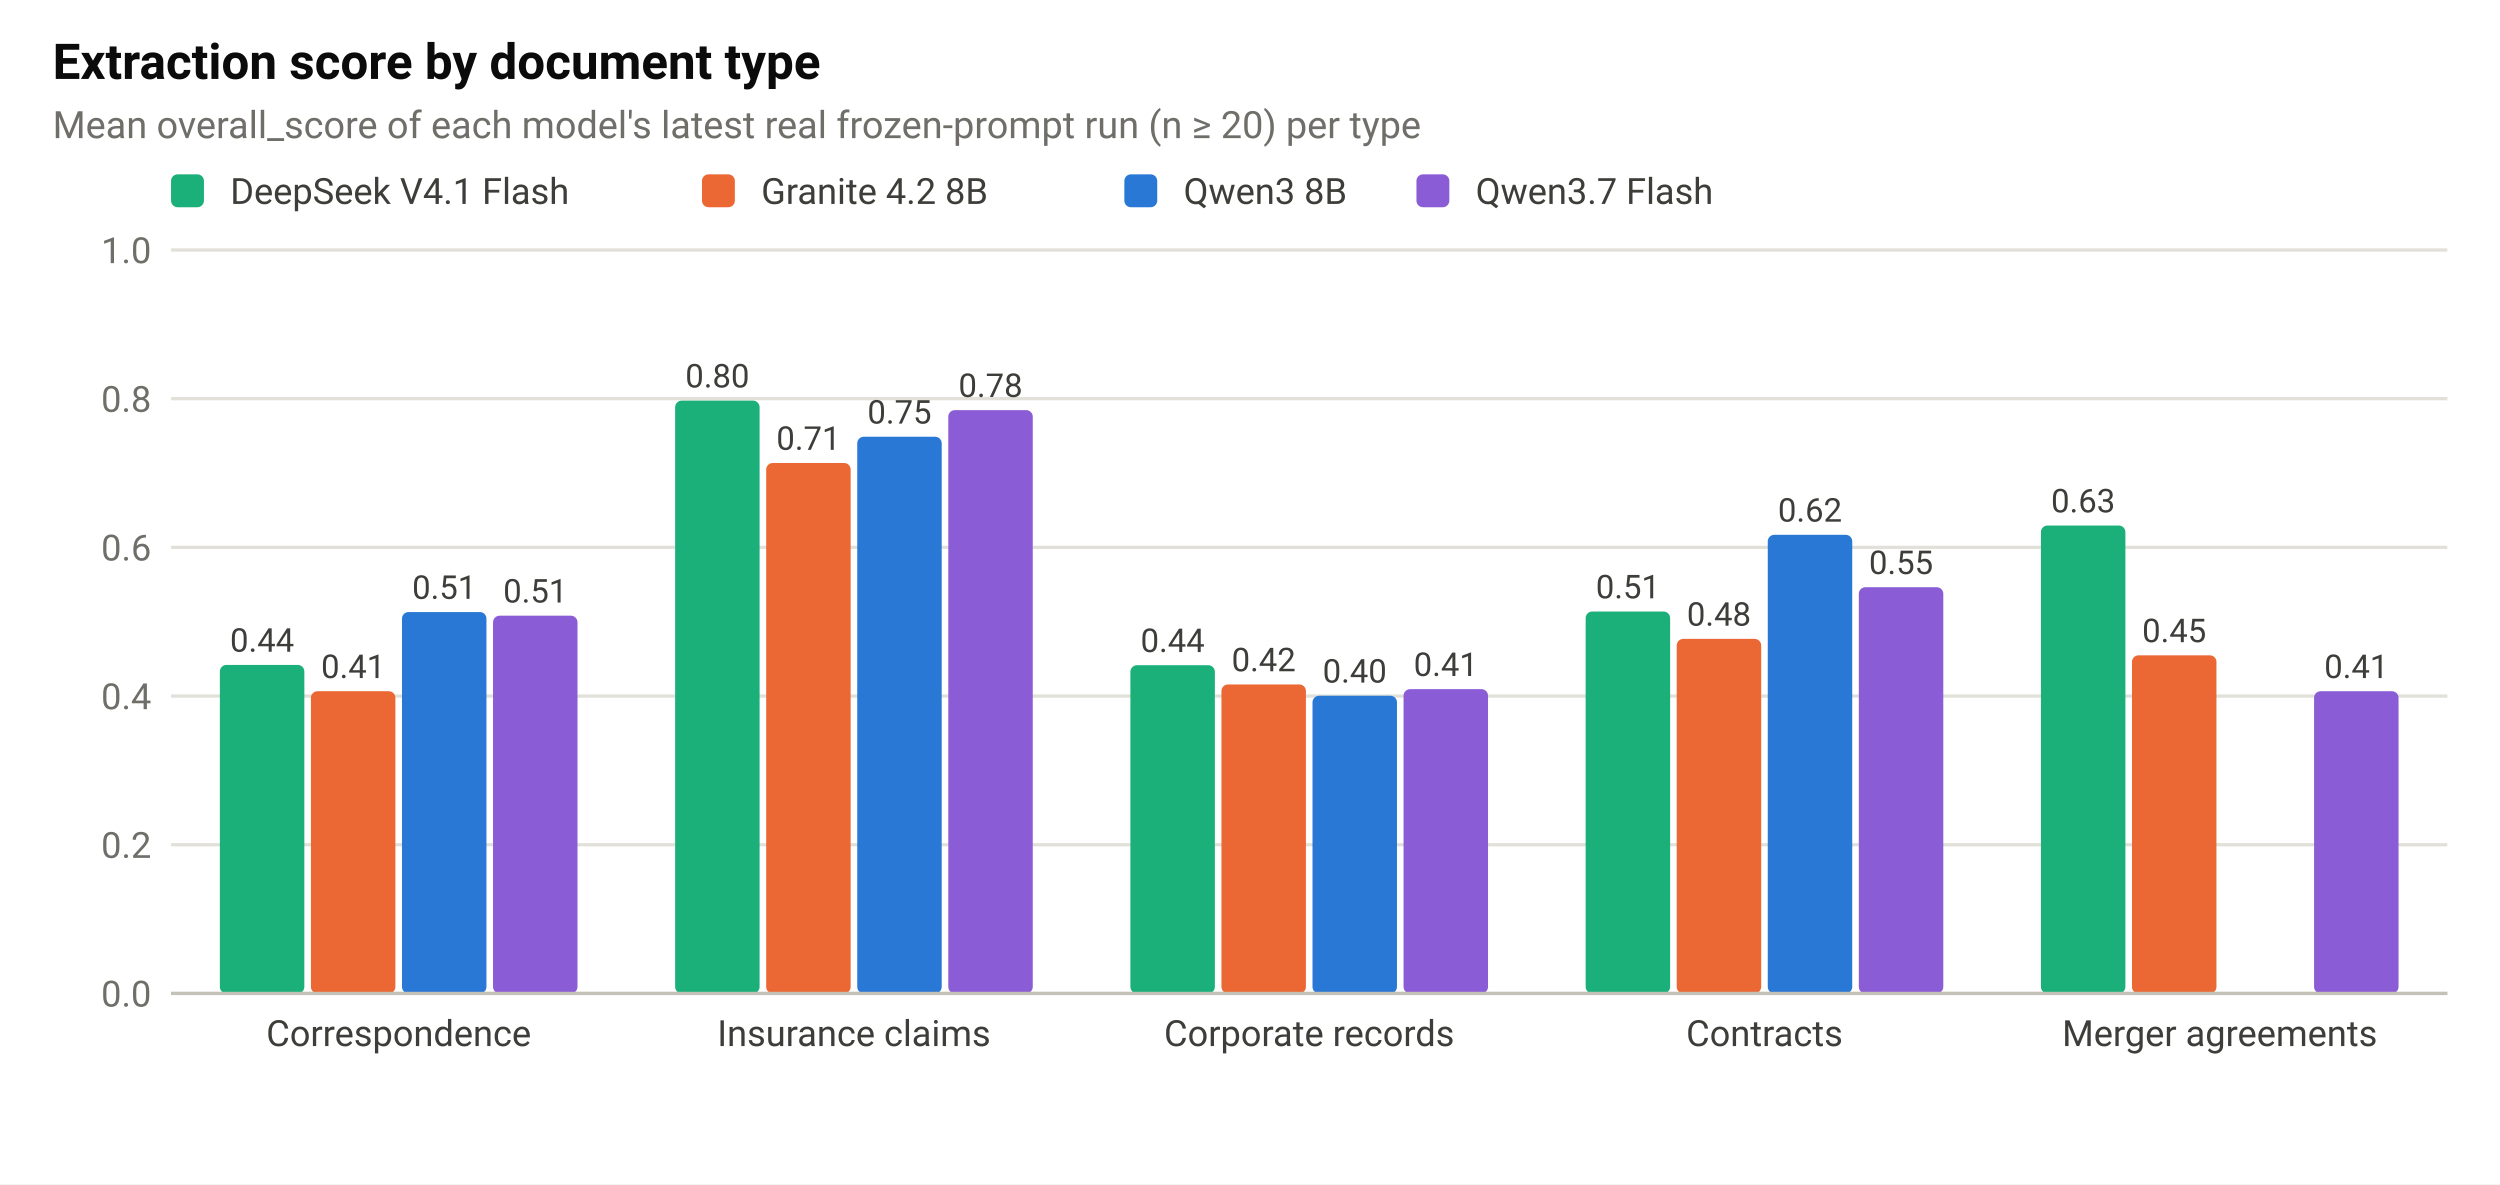
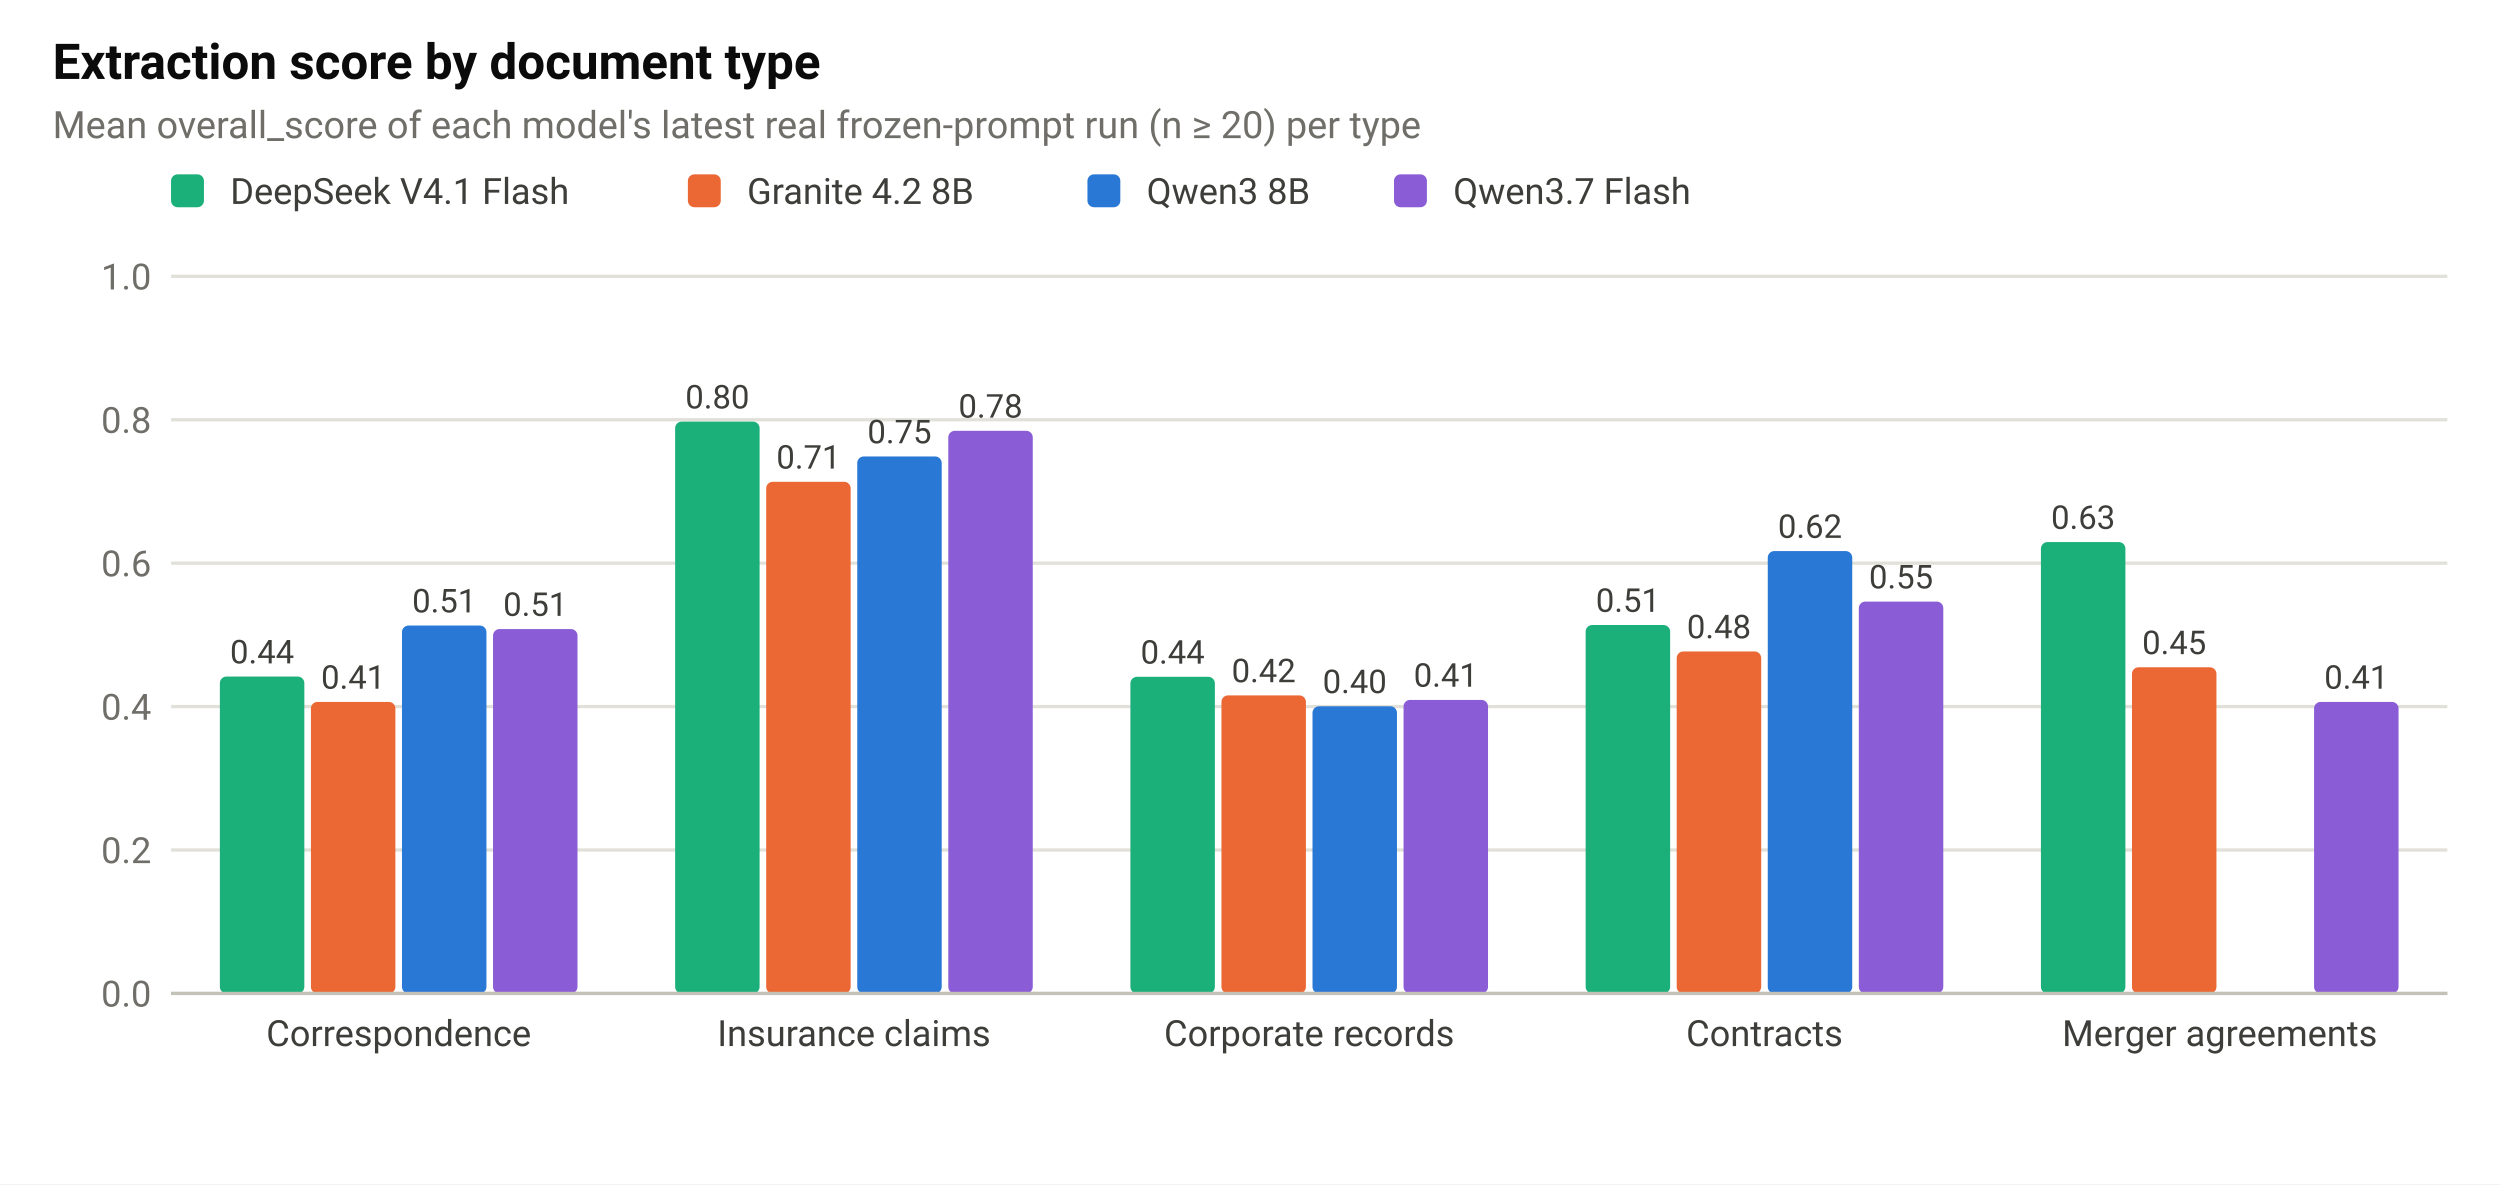
<svg xmlns="http://www.w3.org/2000/svg" width="760" height="360" viewBox="0 0 760 360" font-family="system-ui,-apple-system,'Segoe UI',Roboto,sans-serif" role="img">
  <rect width="760" height="360" fill="#ffffff" />
  <text x="16" y="24" font-size="15" font-weight="600" fill="#0b0b0b">Extraction score by document type</text>
  <text x="16" y="42" font-size="11.5" fill="#6f6e69">Mean overall_score of each model's latest real frozen-prompt run (n ≥ 20) per type</text>
  <line x1="52" x2="744" y1="302" y2="302" stroke="#e1e0d9" />
  <text x="46" y="306" font-size="11" fill="#6f6e69" text-anchor="end">0.0</text>
-   <line x1="52" x2="744" y1="256.8" y2="256.8" stroke="#e1e0d9" />
-   <text x="46" y="260.8" font-size="11" fill="#6f6e69" text-anchor="end">0.2</text>
-   <line x1="52" x2="744" y1="211.6" y2="211.6" stroke="#e1e0d9" />
-   <text x="46" y="215.6" font-size="11" fill="#6f6e69" text-anchor="end">0.4</text>
-   <line x1="52" x2="744" y1="166.4" y2="166.4" stroke="#e1e0d9" />
-   <text x="46" y="170.4" font-size="11" fill="#6f6e69" text-anchor="end">0.6</text>
-   <line x1="52" x2="744" y1="121.2" y2="121.2" stroke="#e1e0d9" />
-   <text x="46" y="125.2" font-size="11" fill="#6f6e69" text-anchor="end">0.8</text>
-   <line x1="52" x2="744" y1="76" y2="76" stroke="#e1e0d9" />
-   <text x="46" y="80" font-size="11" fill="#6f6e69" text-anchor="end">1.0</text>
+   <line x1="52" x2="744" y1="258.4" y2="258.4" stroke="#e1e0d9" />
+   <text x="46" y="262.4" font-size="11" fill="#6f6e69" text-anchor="end">0.2</text>
+   <line x1="52" x2="744" y1="214.8" y2="214.8" stroke="#e1e0d9" />
+   <text x="46" y="218.8" font-size="11" fill="#6f6e69" text-anchor="end">0.4</text>
+   <line x1="52" x2="744" y1="171.2" y2="171.2" stroke="#e1e0d9" />
+   <text x="46" y="175.2" font-size="11" fill="#6f6e69" text-anchor="end">0.6</text>
+   <line x1="52" x2="744" y1="127.6" y2="127.6" stroke="#e1e0d9" />
+   <text x="46" y="131.6" font-size="11" fill="#6f6e69" text-anchor="end">0.8</text>
+   <line x1="52" x2="744" y1="84" y2="84" stroke="#e1e0d9" />
+   <text x="46" y="88" font-size="11" fill="#6f6e69" text-anchor="end">1.0</text>
  <rect x="52" y="53" width="10" height="10" rx="2" fill="#1baf7a" />
  <text x="70" y="62" font-size="11" fill="#3d3d3a" text-anchor="start">DeepSeek V4.1 Flash</text>
-   <rect x="213.4" y="53" width="10" height="10" rx="2" fill="#eb6834" />
-   <text x="231.4" y="62" font-size="11" fill="#3d3d3a" text-anchor="start">Granite 4.2 8B</text>
-   <rect x="341.8" y="53" width="10" height="10" rx="2" fill="#2a78d6" />
-   <text x="359.8" y="62" font-size="11" fill="#3d3d3a" text-anchor="start">Qwen3 8B</text>
-   <rect x="430.6" y="53" width="10" height="10" rx="2" fill="#8a5cd6" />
-   <text x="448.6" y="62" font-size="11" fill="#3d3d3a" text-anchor="start">Qwen3.7 Flash</text>
-   <rect x="66.84" y="202.13" width="25.68" height="99.87" fill="#1baf7a" rx="2" />
-   <text x="79.68" y="198.13" font-size="10" fill="#3d3d3a" text-anchor="middle">0.44</text>
-   <rect x="94.52" y="210.13" width="25.68" height="91.87" fill="#eb6834" rx="2" />
-   <text x="107.36" y="206.13" font-size="10" fill="#3d3d3a" text-anchor="middle">0.41</text>
-   <rect x="122.2" y="186.06" width="25.68" height="115.94" fill="#2a78d6" rx="2" />
-   <text x="135.04" y="182.06" font-size="10" fill="#3d3d3a" text-anchor="middle">0.51</text>
-   <rect x="149.88" y="187.17" width="25.68" height="114.83" fill="#8a5cd6" rx="2" />
-   <text x="162.72" y="183.17" font-size="10" fill="#3d3d3a" text-anchor="middle">0.51</text>
+   <rect x="209.11" y="53" width="10" height="10" rx="2" fill="#eb6834" />
+   <text x="227.11" y="62" font-size="11" fill="#3d3d3a" text-anchor="start">Granite 4.2 8B</text>
+   <rect x="330.58" y="53" width="10" height="10" rx="2" fill="#2a78d6" />
+   <text x="348.58" y="62" font-size="11" fill="#3d3d3a" text-anchor="start">Qwen3 8B</text>
+   <rect x="423.78" y="53" width="10" height="10" rx="2" fill="#8a5cd6" />
+   <text x="441.78" y="62" font-size="11" fill="#3d3d3a" text-anchor="start">Qwen3.7 Flash</text>
+   <rect x="66.84" y="205.67" width="25.68" height="96.33" fill="#1baf7a" rx="2" />
+   <text x="79.68" y="201.67" font-size="10" fill="#3d3d3a" text-anchor="middle">0.44</text>
+   <rect x="94.52" y="213.38" width="25.68" height="88.62" fill="#eb6834" rx="2" />
+   <text x="107.36" y="209.38" font-size="10" fill="#3d3d3a" text-anchor="middle">0.41</text>
+   <rect x="122.2" y="190.17" width="25.68" height="111.83" fill="#2a78d6" rx="2" />
+   <text x="135.04" y="186.17" font-size="10" fill="#3d3d3a" text-anchor="middle">0.51</text>
+   <rect x="149.88" y="191.23" width="25.68" height="110.77" fill="#8a5cd6" rx="2" />
+   <text x="162.72" y="187.23" font-size="10" fill="#3d3d3a" text-anchor="middle">0.51</text>
  <text x="121.2" y="318" font-size="11" fill="#3d3d3a" text-anchor="middle">Correspondence</text>
-   <rect x="205.24" y="121.79" width="25.68" height="180.21" fill="#1baf7a" rx="2" />
-   <text x="218.08" y="117.79" font-size="10" fill="#3d3d3a" text-anchor="middle">0.80</text>
-   <rect x="232.92" y="140.75" width="25.68" height="161.25" fill="#eb6834" rx="2" />
-   <text x="245.76" y="136.75" font-size="10" fill="#3d3d3a" text-anchor="middle">0.71</text>
-   <rect x="260.6" y="132.77" width="25.68" height="169.23" fill="#2a78d6" rx="2" />
-   <text x="273.44" y="128.77" font-size="10" fill="#3d3d3a" text-anchor="middle">0.75</text>
-   <rect x="288.28" y="124.68" width="25.68" height="177.32" fill="#8a5cd6" rx="2" />
-   <text x="301.12" y="120.68" font-size="10" fill="#3d3d3a" text-anchor="middle">0.78</text>
+   <rect x="205.24" y="128.17" width="25.68" height="173.83" fill="#1baf7a" rx="2" />
+   <text x="218.08" y="124.17" font-size="10" fill="#3d3d3a" text-anchor="middle">0.80</text>
+   <rect x="232.92" y="146.46" width="25.68" height="155.54" fill="#eb6834" rx="2" />
+   <text x="245.76" y="142.46" font-size="10" fill="#3d3d3a" text-anchor="middle">0.71</text>
+   <rect x="260.6" y="138.76" width="25.68" height="163.24" fill="#2a78d6" rx="2" />
+   <text x="273.44" y="134.76" font-size="10" fill="#3d3d3a" text-anchor="middle">0.75</text>
+   <rect x="288.28" y="130.96" width="25.68" height="171.04" fill="#8a5cd6" rx="2" />
+   <text x="301.12" y="126.96" font-size="10" fill="#3d3d3a" text-anchor="middle">0.78</text>
  <text x="259.6" y="318" font-size="11" fill="#3d3d3a" text-anchor="middle">Insurance claims</text>
-   <rect x="343.64" y="202.22" width="25.68" height="99.78" fill="#1baf7a" rx="2" />
-   <text x="356.48" y="198.22" font-size="10" fill="#3d3d3a" text-anchor="middle">0.44</text>
-   <rect x="371.32" y="208.07" width="25.68" height="93.93" fill="#eb6834" rx="2" />
-   <text x="384.16" y="204.07" font-size="10" fill="#3d3d3a" text-anchor="middle">0.42</text>
-   <rect x="399" y="211.51" width="25.68" height="90.49" fill="#2a78d6" rx="2" />
-   <text x="411.84" y="207.51" font-size="10" fill="#3d3d3a" text-anchor="middle">0.40</text>
-   <rect x="426.68" y="209.5" width="25.68" height="92.5" fill="#8a5cd6" rx="2" />
-   <text x="439.52" y="205.5" font-size="10" fill="#3d3d3a" text-anchor="middle">0.41</text>
+   <rect x="343.64" y="205.75" width="25.68" height="96.25" fill="#1baf7a" rx="2" />
+   <text x="356.48" y="201.75" font-size="10" fill="#3d3d3a" text-anchor="middle">0.44</text>
+   <rect x="371.32" y="211.4" width="25.68" height="90.6" fill="#eb6834" rx="2" />
+   <text x="384.16" y="207.4" font-size="10" fill="#3d3d3a" text-anchor="middle">0.42</text>
+   <rect x="399" y="214.71" width="25.68" height="87.29" fill="#2a78d6" rx="2" />
+   <text x="411.84" y="210.71" font-size="10" fill="#3d3d3a" text-anchor="middle">0.40</text>
+   <rect x="426.68" y="212.77" width="25.68" height="89.23" fill="#8a5cd6" rx="2" />
+   <text x="439.52" y="208.77" font-size="10" fill="#3d3d3a" text-anchor="middle">0.41</text>
  <text x="398" y="318" font-size="11" fill="#3d3d3a" text-anchor="middle">Corporate records</text>
-   <rect x="482.04" y="185.9" width="25.68" height="116.1" fill="#1baf7a" rx="2" />
-   <text x="494.88" y="181.9" font-size="10" fill="#3d3d3a" text-anchor="middle">0.51</text>
-   <rect x="509.72" y="194.22" width="25.68" height="107.78" fill="#eb6834" rx="2" />
-   <text x="522.56" y="190.22" font-size="10" fill="#3d3d3a" text-anchor="middle">0.48</text>
-   <rect x="537.4" y="162.58" width="25.68" height="139.42" fill="#2a78d6" rx="2" />
-   <text x="550.24" y="158.58" font-size="10" fill="#3d3d3a" text-anchor="middle">0.62</text>
-   <rect x="565.08" y="178.51" width="25.68" height="123.49" fill="#8a5cd6" rx="2" />
-   <text x="577.92" y="174.51" font-size="10" fill="#3d3d3a" text-anchor="middle">0.55</text>
+   <rect x="482.04" y="190.01" width="25.68" height="111.99" fill="#1baf7a" rx="2" />
+   <text x="494.88" y="186.01" font-size="10" fill="#3d3d3a" text-anchor="middle">0.51</text>
+   <rect x="509.72" y="198.04" width="25.68" height="103.96" fill="#eb6834" rx="2" />
+   <text x="522.56" y="194.04" font-size="10" fill="#3d3d3a" text-anchor="middle">0.48</text>
+   <rect x="537.4" y="167.52" width="25.68" height="134.48" fill="#2a78d6" rx="2" />
+   <text x="550.24" y="163.52" font-size="10" fill="#3d3d3a" text-anchor="middle">0.62</text>
+   <rect x="565.08" y="182.88" width="25.68" height="119.12" fill="#8a5cd6" rx="2" />
+   <text x="577.92" y="178.88" font-size="10" fill="#3d3d3a" text-anchor="middle">0.55</text>
  <text x="536.4" y="318" font-size="11" fill="#3d3d3a" text-anchor="middle">Contracts</text>
-   <rect x="620.44" y="159.76" width="25.68" height="142.24" fill="#1baf7a" rx="2" />
-   <text x="633.28" y="155.76" font-size="10" fill="#3d3d3a" text-anchor="middle">0.63</text>
-   <rect x="648.12" y="199.22" width="25.68" height="102.78" fill="#eb6834" rx="2" />
-   <text x="660.96" y="195.22" font-size="10" fill="#3d3d3a" text-anchor="middle">0.45</text>
-   <rect x="703.48" y="210.13" width="25.68" height="91.87" fill="#8a5cd6" rx="2" />
-   <text x="716.32" y="206.13" font-size="10" fill="#3d3d3a" text-anchor="middle">0.41</text>
+   <rect x="620.44" y="164.79" width="25.68" height="137.21" fill="#1baf7a" rx="2" />
+   <text x="633.28" y="160.79" font-size="10" fill="#3d3d3a" text-anchor="middle">0.63</text>
+   <rect x="648.12" y="202.85" width="25.68" height="99.15" fill="#eb6834" rx="2" />
+   <text x="660.96" y="198.85" font-size="10" fill="#3d3d3a" text-anchor="middle">0.45</text>
+   <rect x="703.48" y="213.38" width="25.68" height="88.62" fill="#8a5cd6" rx="2" />
+   <text x="716.32" y="209.38" font-size="10" fill="#3d3d3a" text-anchor="middle">0.41</text>
  <text x="674.8" y="318" font-size="11" fill="#3d3d3a" text-anchor="middle">Merger agreements</text>
  <line x1="52" x2="744" y1="302" y2="302" stroke="#c3c2b7" />
</svg>
